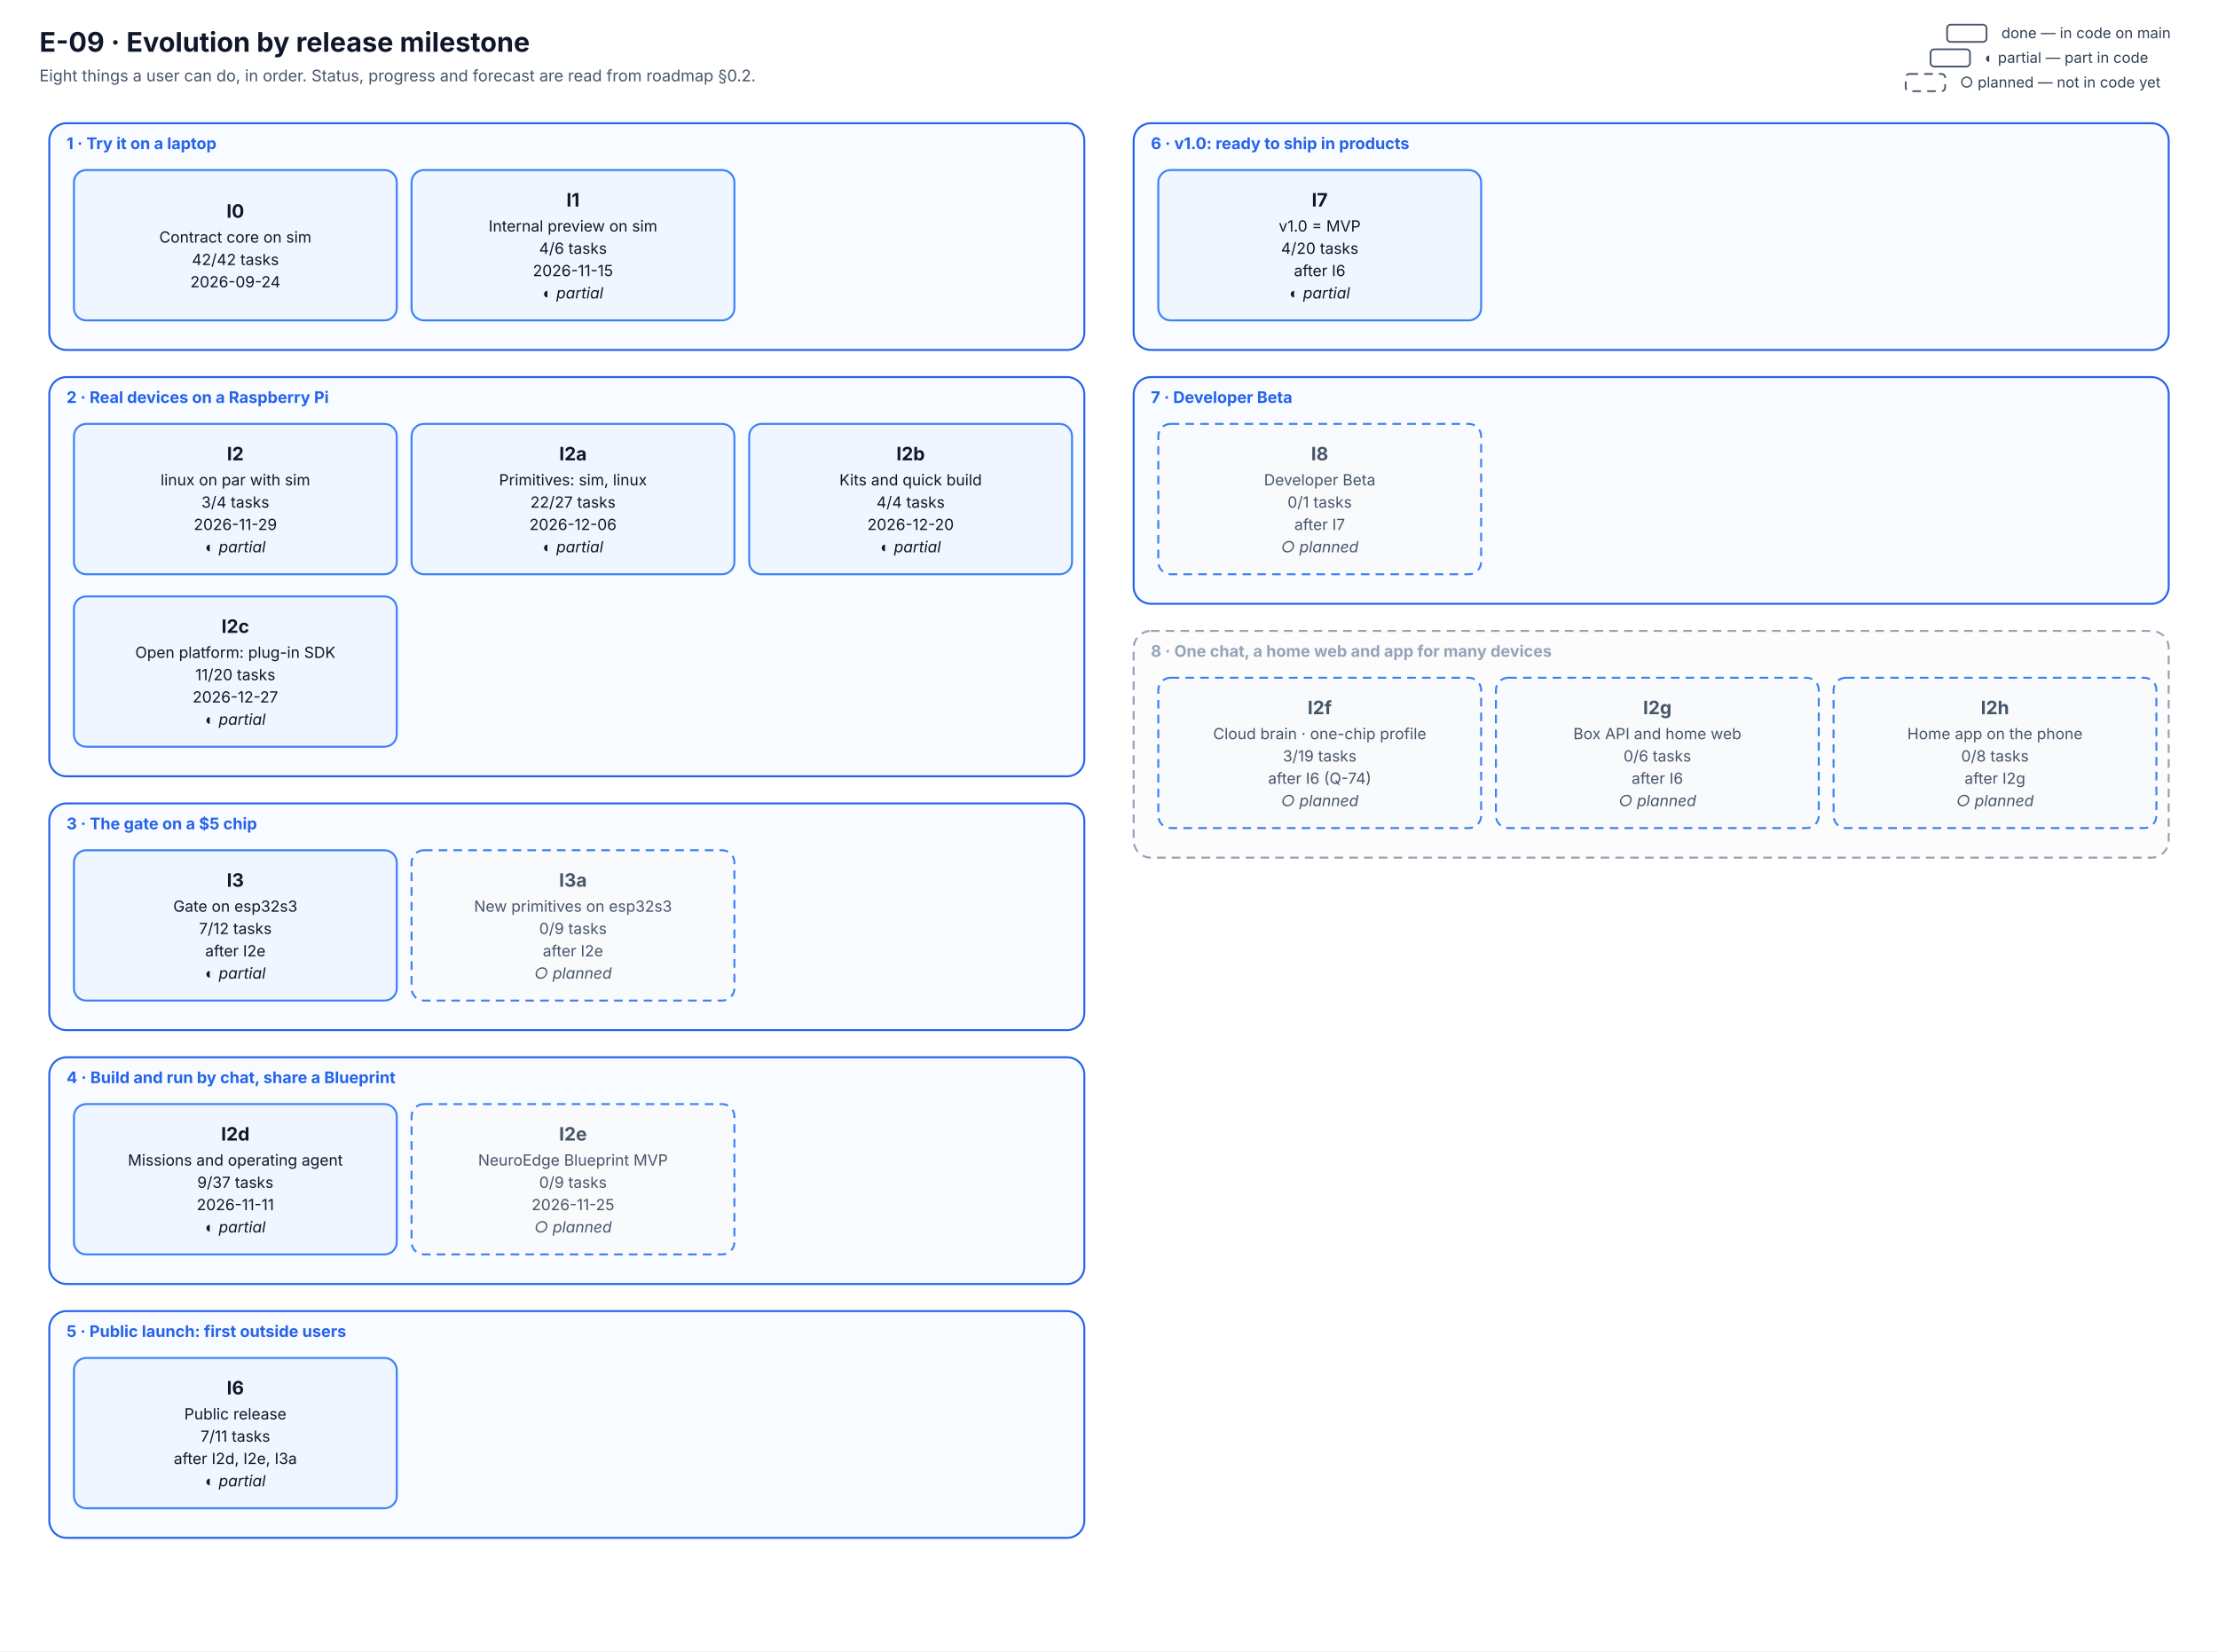
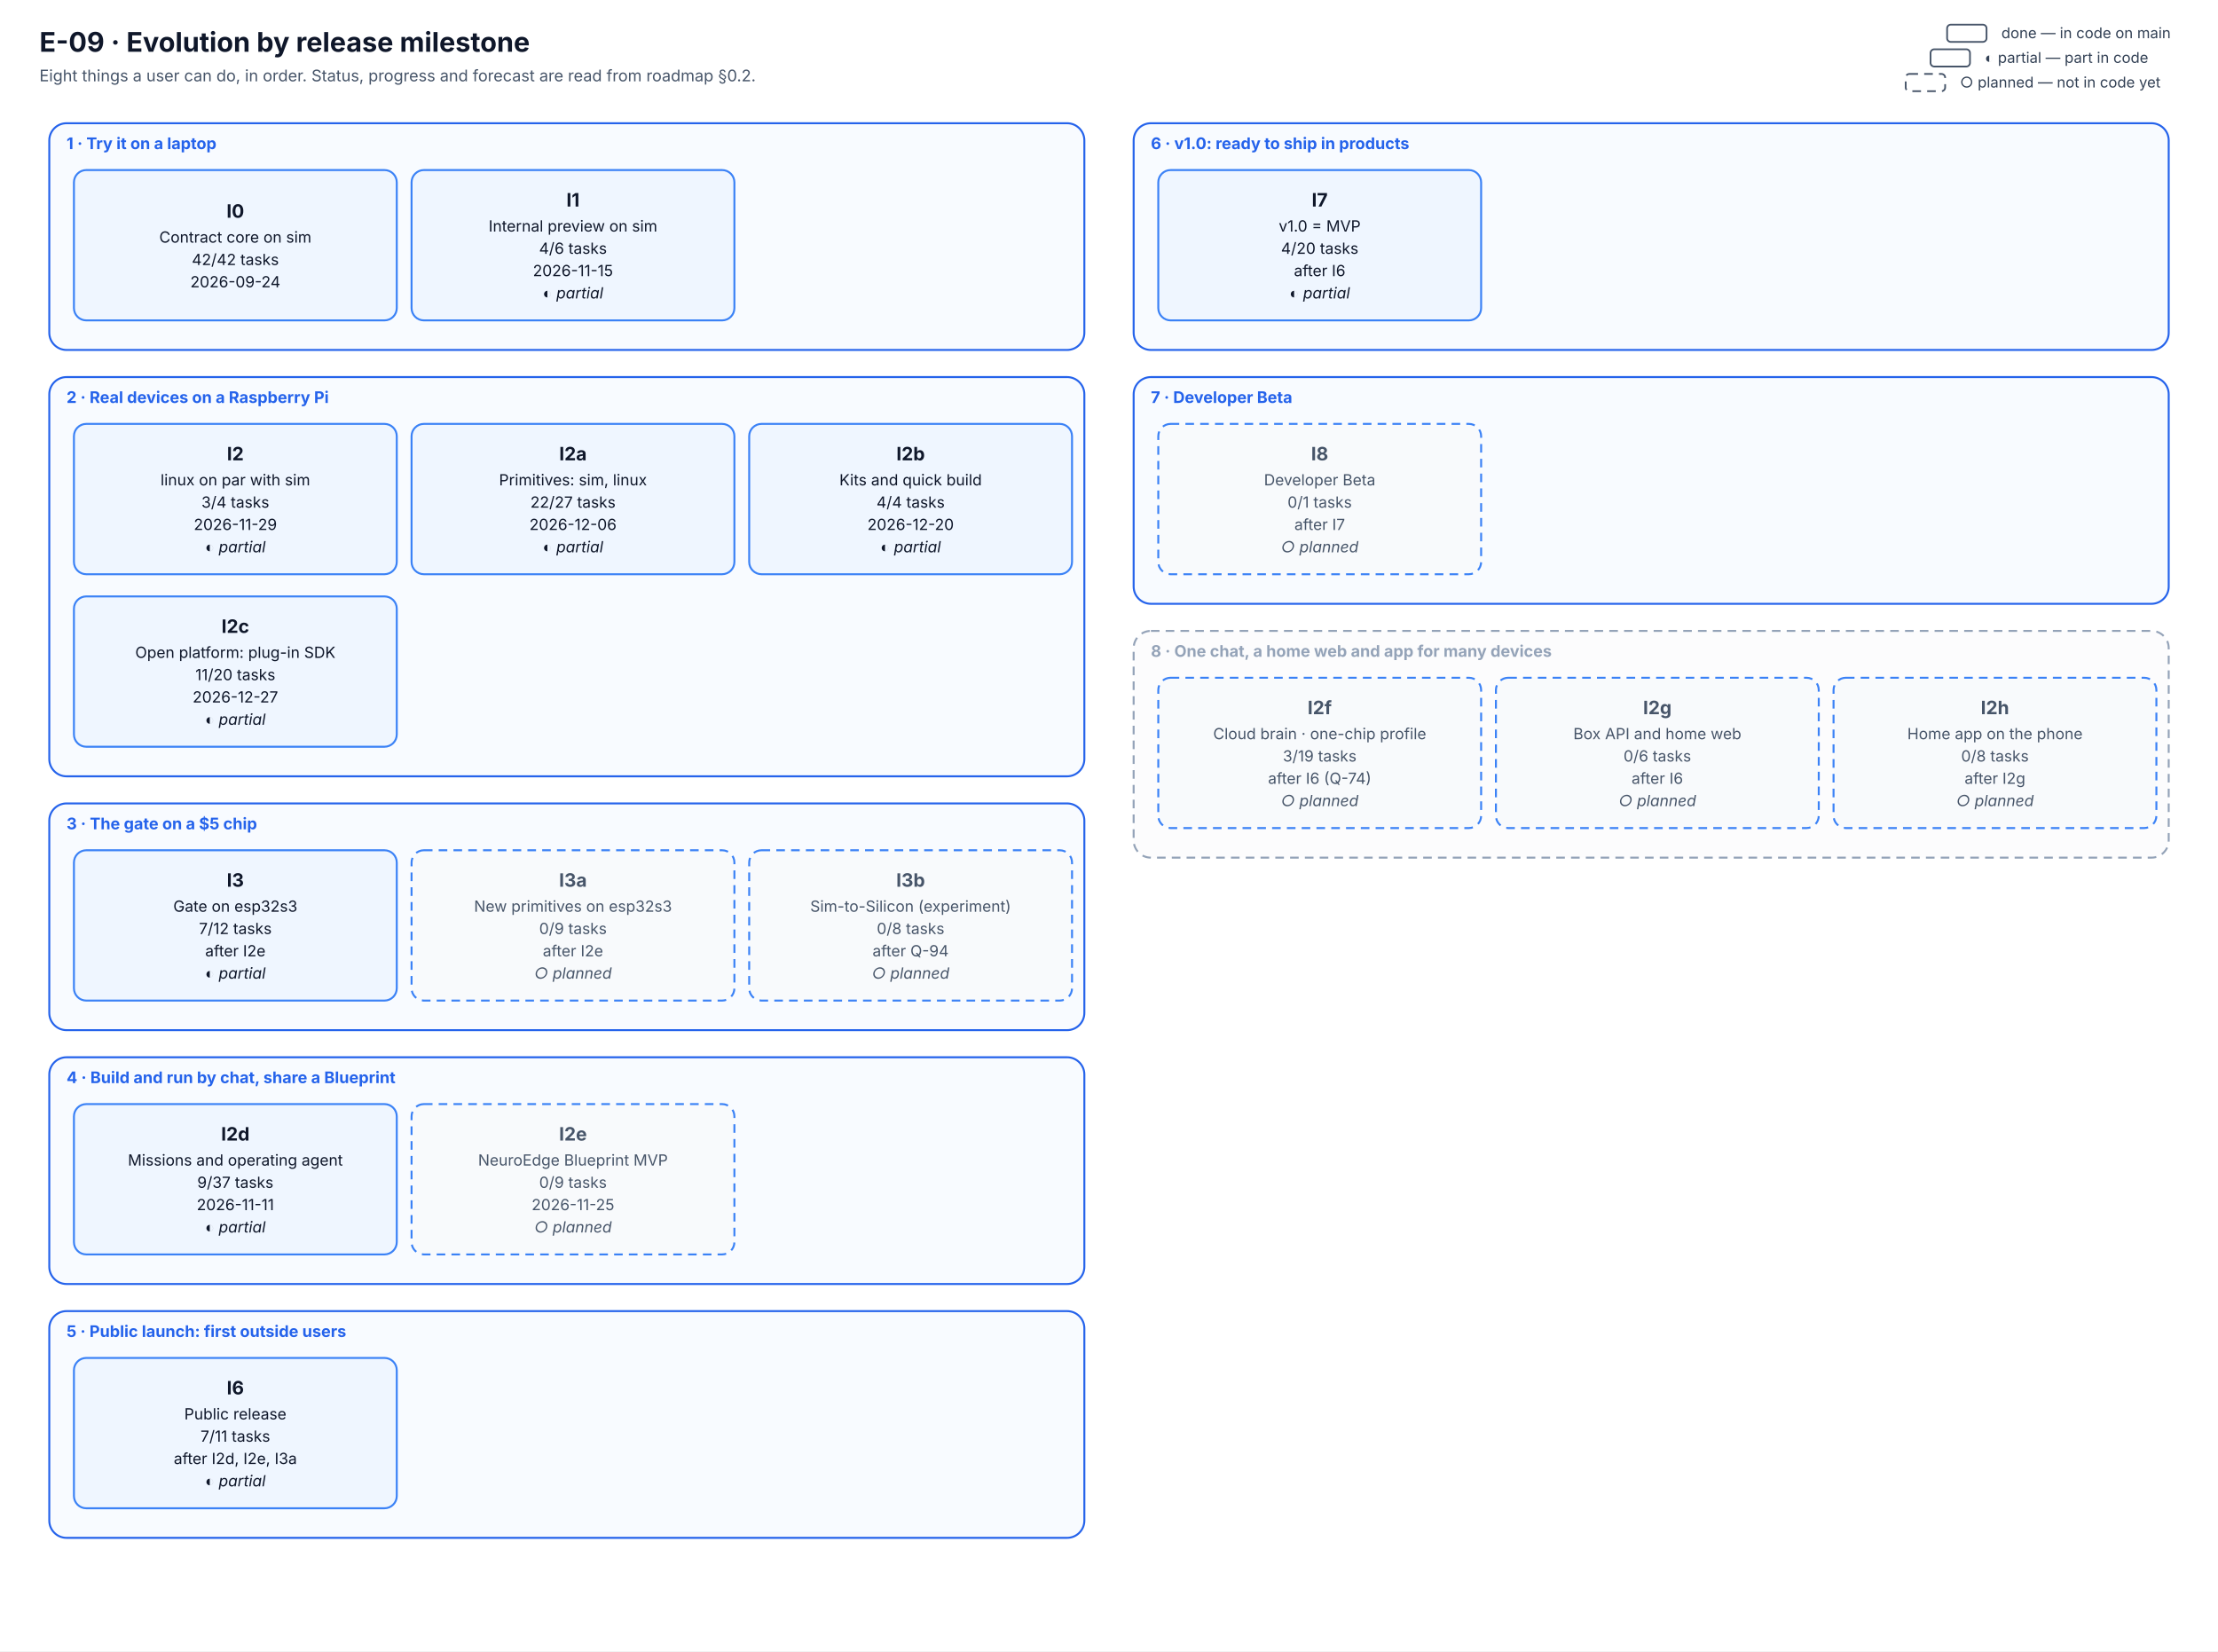
<svg xmlns="http://www.w3.org/2000/svg" viewBox="0 0 1800 1340" width="1800" height="1340" font-family="Inter, 'Segoe UI', system-ui, -apple-system, Roboto, Helvetica, Arial, sans-serif" role="img" aria-labelledby="E-09-evolution-title E-09-evolution-desc">
  <defs>
    <marker id="arr" viewBox="0 0 10 10" refX="9" refY="5" markerWidth="7" markerHeight="7" orient="auto-start-reverse">
      <path d="M0,0 L10,5 L0,10 z" fill="#334155" />
    </marker>
  </defs>
  <rect width="1800" height="1340" fill="#ffffff" />
  <text x="32.0" y="42.0" font-size="22" fill="#0f172a" text-anchor="start" font-weight="700">E-09 · Evolution by release milestone</text>
  <text x="32.0" y="66.0" font-size="13" fill="#475569" text-anchor="start">Eight things a user can do, in order. Status, progress and forecast are read from roadmap §0.2.</text>
  <rect x="40" y="100" width="840" height="184" rx="14" fill="#f8fbff" stroke="#2563eb" stroke-width="1.6" />
  <text x="54.0" y="121.0" font-size="13" fill="#2563eb" text-anchor="start" font-weight="700">1 · Try it on a laptop</text>
  <rect x="40" y="306" width="840" height="324" rx="14" fill="#f8fbff" stroke="#2563eb" stroke-width="1.6" />
  <text x="54.0" y="327.0" font-size="13" fill="#2563eb" text-anchor="start" font-weight="700">2 · Real devices on a Raspberry Pi</text>
  <rect x="40" y="652" width="840" height="184" rx="14" fill="#f8fbff" stroke="#2563eb" stroke-width="1.6" />
  <text x="54.0" y="673.0" font-size="13" fill="#2563eb" text-anchor="start" font-weight="700">3 · The gate on a $5 chip</text>
  <rect x="40" y="858" width="840" height="184" rx="14" fill="#f8fbff" stroke="#2563eb" stroke-width="1.6" />
  <text x="54.0" y="879.0" font-size="13" fill="#2563eb" text-anchor="start" font-weight="700">4 · Build and run by chat, share a Blueprint</text>
  <rect x="40" y="1064" width="840" height="184" rx="14" fill="#f8fbff" stroke="#2563eb" stroke-width="1.6" />
  <text x="54.0" y="1085.0" font-size="13" fill="#2563eb" text-anchor="start" font-weight="700">5 · Public launch: first outside users</text>
  <rect x="920" y="100" width="840" height="184" rx="14" fill="#f8fbff" stroke="#2563eb" stroke-width="1.6" />
  <text x="934.0" y="121.0" font-size="13" fill="#2563eb" text-anchor="start" font-weight="700">6 · v1.0: ready to ship in products</text>
  <rect x="920" y="306" width="840" height="184" rx="14" fill="#f8fbff" stroke="#2563eb" stroke-width="1.6" />
  <text x="934.0" y="327.0" font-size="13" fill="#2563eb" text-anchor="start" font-weight="700">7 · Developer Beta</text>
  <rect x="920" y="512" width="840" height="184" rx="14" fill="#fcfcfd" stroke="#94a3b8" stroke-width="1.6" stroke-dasharray="7 5" />
  <text x="934.0" y="533.0" font-size="13" fill="#94a3b8" text-anchor="start" font-weight="700">8 · One chat, a home web and app for many devices</text>
  <rect x="60" y="138" width="262" height="122" rx="10" fill="#eff6ff" stroke="#3b82f6" stroke-width="1.6" />
  <text x="191.0" y="176.7" font-size="15" fill="#0f172a" text-anchor="middle" font-weight="700">I0</text>
  <text x="191.0" y="196.9" font-size="12.5" fill="#0f172a" text-anchor="middle">Contract core on sim</text>
  <text x="191.0" y="215.1" font-size="12.5" fill="#0f172a" text-anchor="middle">42/42 tasks</text>
  <text x="191.0" y="233.2" font-size="12.5" fill="#0f172a" text-anchor="middle">2026-09-24</text>
  <rect x="334" y="138" width="262" height="122" rx="10" fill="#eff6ff" stroke="#3b82f6" stroke-width="1.6" />
  <text x="465.0" y="167.6" font-size="15" fill="#0f172a" text-anchor="middle" font-weight="700">I1</text>
  <text x="465.0" y="187.9" font-size="12.5" fill="#0f172a" text-anchor="middle">Internal preview on sim</text>
  <text x="465.0" y="206.0" font-size="12.5" fill="#0f172a" text-anchor="middle">4/6 tasks</text>
  <text x="465.0" y="224.1" font-size="12.5" fill="#0f172a" text-anchor="middle">2026-11-15</text>
  <text x="465.0" y="242.2" font-size="12.5" fill="#0f172a" text-anchor="middle" font-style="italic">◐ partial</text>
  <rect x="60" y="344" width="262" height="122" rx="10" fill="#eff6ff" stroke="#3b82f6" stroke-width="1.6" />
  <text x="191.0" y="373.6" font-size="15" fill="#0f172a" text-anchor="middle" font-weight="700">I2</text>
  <text x="191.0" y="393.9" font-size="12.5" fill="#0f172a" text-anchor="middle">linux on par with sim</text>
  <text x="191.0" y="412.0" font-size="12.5" fill="#0f172a" text-anchor="middle">3/4 tasks</text>
  <text x="191.0" y="430.1" font-size="12.5" fill="#0f172a" text-anchor="middle">2026-11-29</text>
  <text x="191.0" y="448.2" font-size="12.5" fill="#0f172a" text-anchor="middle" font-style="italic">◐ partial</text>
  <rect x="334" y="344" width="262" height="122" rx="10" fill="#eff6ff" stroke="#3b82f6" stroke-width="1.6" />
  <text x="465.0" y="373.6" font-size="15" fill="#0f172a" text-anchor="middle" font-weight="700">I2a</text>
  <text x="465.0" y="393.9" font-size="12.5" fill="#0f172a" text-anchor="middle">Primitives: sim, linux</text>
  <text x="465.0" y="412.0" font-size="12.5" fill="#0f172a" text-anchor="middle">22/27 tasks</text>
  <text x="465.0" y="430.1" font-size="12.5" fill="#0f172a" text-anchor="middle">2026-12-06</text>
  <text x="465.0" y="448.2" font-size="12.5" fill="#0f172a" text-anchor="middle" font-style="italic">◐ partial</text>
  <rect x="608" y="344" width="262" height="122" rx="10" fill="#eff6ff" stroke="#3b82f6" stroke-width="1.6" />
  <text x="739.0" y="373.6" font-size="15" fill="#0f172a" text-anchor="middle" font-weight="700">I2b</text>
  <text x="739.0" y="393.9" font-size="12.5" fill="#0f172a" text-anchor="middle">Kits and quick build</text>
  <text x="739.0" y="412.0" font-size="12.5" fill="#0f172a" text-anchor="middle">4/4 tasks</text>
  <text x="739.0" y="430.1" font-size="12.5" fill="#0f172a" text-anchor="middle">2026-12-20</text>
  <text x="739.0" y="448.2" font-size="12.5" fill="#0f172a" text-anchor="middle" font-style="italic">◐ partial</text>
  <rect x="60" y="484" width="262" height="122" rx="10" fill="#eff6ff" stroke="#3b82f6" stroke-width="1.6" />
  <text x="191.0" y="513.6" font-size="15" fill="#0f172a" text-anchor="middle" font-weight="700">I2c</text>
  <text x="191.0" y="533.9" font-size="12.5" fill="#0f172a" text-anchor="middle">Open platform: plug-in SDK</text>
  <text x="191.0" y="552.0" font-size="12.5" fill="#0f172a" text-anchor="middle">11/20 tasks</text>
  <text x="191.0" y="570.1" font-size="12.5" fill="#0f172a" text-anchor="middle">2026-12-27</text>
  <text x="191.0" y="588.2" font-size="12.5" fill="#0f172a" text-anchor="middle" font-style="italic">◐ partial</text>
  <rect x="60" y="690" width="262" height="122" rx="10" fill="#eff6ff" stroke="#3b82f6" stroke-width="1.6" />
  <text x="191.0" y="719.6" font-size="15" fill="#0f172a" text-anchor="middle" font-weight="700">I3</text>
  <text x="191.0" y="739.9" font-size="12.5" fill="#0f172a" text-anchor="middle">Gate on esp32s3</text>
  <text x="191.0" y="758.0" font-size="12.5" fill="#0f172a" text-anchor="middle">7/12 tasks</text>
  <text x="191.0" y="776.1" font-size="12.5" fill="#0f172a" text-anchor="middle">after I2e</text>
  <text x="191.0" y="794.2" font-size="12.5" fill="#0f172a" text-anchor="middle" font-style="italic">◐ partial</text>
  <rect x="334" y="690" width="262" height="122" rx="10" fill="#f8fafc" stroke="#3b82f6" stroke-width="1.6" stroke-dasharray="7 5" />
  <text x="465.0" y="719.6" font-size="15" fill="#475569" text-anchor="middle" font-weight="700">I3a</text>
  <text x="465.0" y="739.9" font-size="12.5" fill="#475569" text-anchor="middle">New primitives on esp32s3</text>
  <text x="465.0" y="758.0" font-size="12.5" fill="#475569" text-anchor="middle">0/9 tasks</text>
  <text x="465.0" y="776.1" font-size="12.5" fill="#475569" text-anchor="middle">after I2e</text>
  <text x="465.0" y="794.2" font-size="12.5" fill="#475569" text-anchor="middle" font-style="italic">○ planned</text>
+   <rect x="608" y="690" width="262" height="122" rx="10" fill="#f8fafc" stroke="#3b82f6" stroke-width="1.6" stroke-dasharray="7 5" />
+   <text x="739.0" y="719.6" font-size="15" fill="#475569" text-anchor="middle" font-weight="700">I3b</text>
+   <text x="739.0" y="739.9" font-size="12.5" fill="#475569" text-anchor="middle">Sim-to-Silicon (experiment)</text>
+   <text x="739.0" y="758.0" font-size="12.5" fill="#475569" text-anchor="middle">0/8 tasks</text>
+   <text x="739.0" y="776.1" font-size="12.5" fill="#475569" text-anchor="middle">after Q-94</text>
+   <text x="739.0" y="794.2" font-size="12.5" fill="#475569" text-anchor="middle" font-style="italic">○ planned</text>
  <rect x="60" y="896" width="262" height="122" rx="10" fill="#eff6ff" stroke="#3b82f6" stroke-width="1.6" />
  <text x="191.0" y="925.6" font-size="15" fill="#0f172a" text-anchor="middle" font-weight="700">I2d</text>
  <text x="191.0" y="945.9" font-size="12.5" fill="#0f172a" text-anchor="middle">Missions and operating agent</text>
  <text x="191.0" y="964.0" font-size="12.5" fill="#0f172a" text-anchor="middle">9/37 tasks</text>
  <text x="191.0" y="982.1" font-size="12.5" fill="#0f172a" text-anchor="middle">2026-11-11</text>
  <text x="191.0" y="1000.2" font-size="12.5" fill="#0f172a" text-anchor="middle" font-style="italic">◐ partial</text>
  <rect x="334" y="896" width="262" height="122" rx="10" fill="#f8fafc" stroke="#3b82f6" stroke-width="1.6" stroke-dasharray="7 5" />
  <text x="465.0" y="925.6" font-size="15" fill="#475569" text-anchor="middle" font-weight="700">I2e</text>
  <text x="465.0" y="945.9" font-size="12.5" fill="#475569" text-anchor="middle">NeuroEdge Blueprint MVP</text>
  <text x="465.0" y="964.0" font-size="12.5" fill="#475569" text-anchor="middle">0/9 tasks</text>
  <text x="465.0" y="982.1" font-size="12.5" fill="#475569" text-anchor="middle">2026-11-25</text>
  <text x="465.0" y="1000.2" font-size="12.5" fill="#475569" text-anchor="middle" font-style="italic">○ planned</text>
  <rect x="60" y="1102" width="262" height="122" rx="10" fill="#eff6ff" stroke="#3b82f6" stroke-width="1.6" />
  <text x="191.0" y="1131.6" font-size="15" fill="#0f172a" text-anchor="middle" font-weight="700">I6</text>
  <text x="191.0" y="1151.9" font-size="12.5" fill="#0f172a" text-anchor="middle">Public release</text>
  <text x="191.0" y="1170.0" font-size="12.5" fill="#0f172a" text-anchor="middle">7/11 tasks</text>
  <text x="191.0" y="1188.1" font-size="12.5" fill="#0f172a" text-anchor="middle">after I2d, I2e, I3a</text>
  <text x="191.0" y="1206.2" font-size="12.5" fill="#0f172a" text-anchor="middle" font-style="italic">◐ partial</text>
  <rect x="940" y="138" width="262" height="122" rx="10" fill="#eff6ff" stroke="#3b82f6" stroke-width="1.6" />
  <text x="1071.0" y="167.6" font-size="15" fill="#0f172a" text-anchor="middle" font-weight="700">I7</text>
  <text x="1071.0" y="187.9" font-size="12.5" fill="#0f172a" text-anchor="middle">v1.0 = MVP</text>
  <text x="1071.0" y="206.0" font-size="12.5" fill="#0f172a" text-anchor="middle">4/20 tasks</text>
  <text x="1071.0" y="224.1" font-size="12.5" fill="#0f172a" text-anchor="middle">after I6</text>
  <text x="1071.0" y="242.2" font-size="12.5" fill="#0f172a" text-anchor="middle" font-style="italic">◐ partial</text>
  <rect x="940" y="344" width="262" height="122" rx="10" fill="#f8fafc" stroke="#3b82f6" stroke-width="1.6" stroke-dasharray="7 5" />
  <text x="1071.0" y="373.6" font-size="15" fill="#475569" text-anchor="middle" font-weight="700">I8</text>
  <text x="1071.0" y="393.9" font-size="12.5" fill="#475569" text-anchor="middle">Developer Beta</text>
  <text x="1071.0" y="412.0" font-size="12.5" fill="#475569" text-anchor="middle">0/1 tasks</text>
  <text x="1071.0" y="430.1" font-size="12.5" fill="#475569" text-anchor="middle">after I7</text>
  <text x="1071.0" y="448.2" font-size="12.5" fill="#475569" text-anchor="middle" font-style="italic">○ planned</text>
  <rect x="940" y="550" width="262" height="122" rx="10" fill="#f8fafc" stroke="#3b82f6" stroke-width="1.6" stroke-dasharray="7 5" />
  <text x="1071.0" y="579.6" font-size="15" fill="#475569" text-anchor="middle" font-weight="700">I2f</text>
  <text x="1071.0" y="599.9" font-size="12.5" fill="#475569" text-anchor="middle">Cloud brain · one-chip profile</text>
  <text x="1071.0" y="618.0" font-size="12.5" fill="#475569" text-anchor="middle">3/19 tasks</text>
  <text x="1071.0" y="636.1" font-size="12.5" fill="#475569" text-anchor="middle">after I6 (Q-74)</text>
  <text x="1071.0" y="654.2" font-size="12.5" fill="#475569" text-anchor="middle" font-style="italic">○ planned</text>
  <rect x="1214" y="550" width="262" height="122" rx="10" fill="#f8fafc" stroke="#3b82f6" stroke-width="1.6" stroke-dasharray="7 5" />
  <text x="1345.0" y="579.6" font-size="15" fill="#475569" text-anchor="middle" font-weight="700">I2g</text>
  <text x="1345.0" y="599.9" font-size="12.5" fill="#475569" text-anchor="middle">Box API and home web</text>
  <text x="1345.0" y="618.0" font-size="12.5" fill="#475569" text-anchor="middle">0/6 tasks</text>
  <text x="1345.0" y="636.1" font-size="12.5" fill="#475569" text-anchor="middle">after I6</text>
  <text x="1345.0" y="654.2" font-size="12.5" fill="#475569" text-anchor="middle" font-style="italic">○ planned</text>
  <rect x="1488" y="550" width="262" height="122" rx="10" fill="#f8fafc" stroke="#3b82f6" stroke-width="1.6" stroke-dasharray="7 5" />
  <text x="1619.0" y="579.6" font-size="15" fill="#475569" text-anchor="middle" font-weight="700">I2h</text>
  <text x="1619.0" y="599.9" font-size="12.5" fill="#475569" text-anchor="middle">Home app on the phone</text>
  <text x="1619.0" y="618.0" font-size="12.5" fill="#475569" text-anchor="middle">0/8 tasks</text>
  <text x="1619.0" y="636.1" font-size="12.5" fill="#475569" text-anchor="middle">after I2g</text>
  <text x="1619.0" y="654.2" font-size="12.5" fill="#475569" text-anchor="middle" font-style="italic">○ planned</text>
  <rect x="1546.56" y="60" width="32" height="14" rx="3" fill="#ffffff" stroke="#475569" stroke-width="1.4" stroke-dasharray="7 5" />
  <text x="1590.6" y="71.0" font-size="12" fill="#334155" text-anchor="start">○ planned — not in code yet</text>
  <rect x="1566.72" y="40" width="32" height="14" rx="3" fill="#ffffff" stroke="#475569" stroke-width="1.4" />
  <text x="1610.7" y="51.0" font-size="12" fill="#334155" text-anchor="start">◐ partial — part in code</text>
  <rect x="1580.16" y="20" width="32" height="14" rx="3" fill="#ffffff" stroke="#475569" stroke-width="1.4" />
  <text x="1624.2" y="31.0" font-size="12" fill="#334155" text-anchor="start">done — in code on main</text>
</svg>
